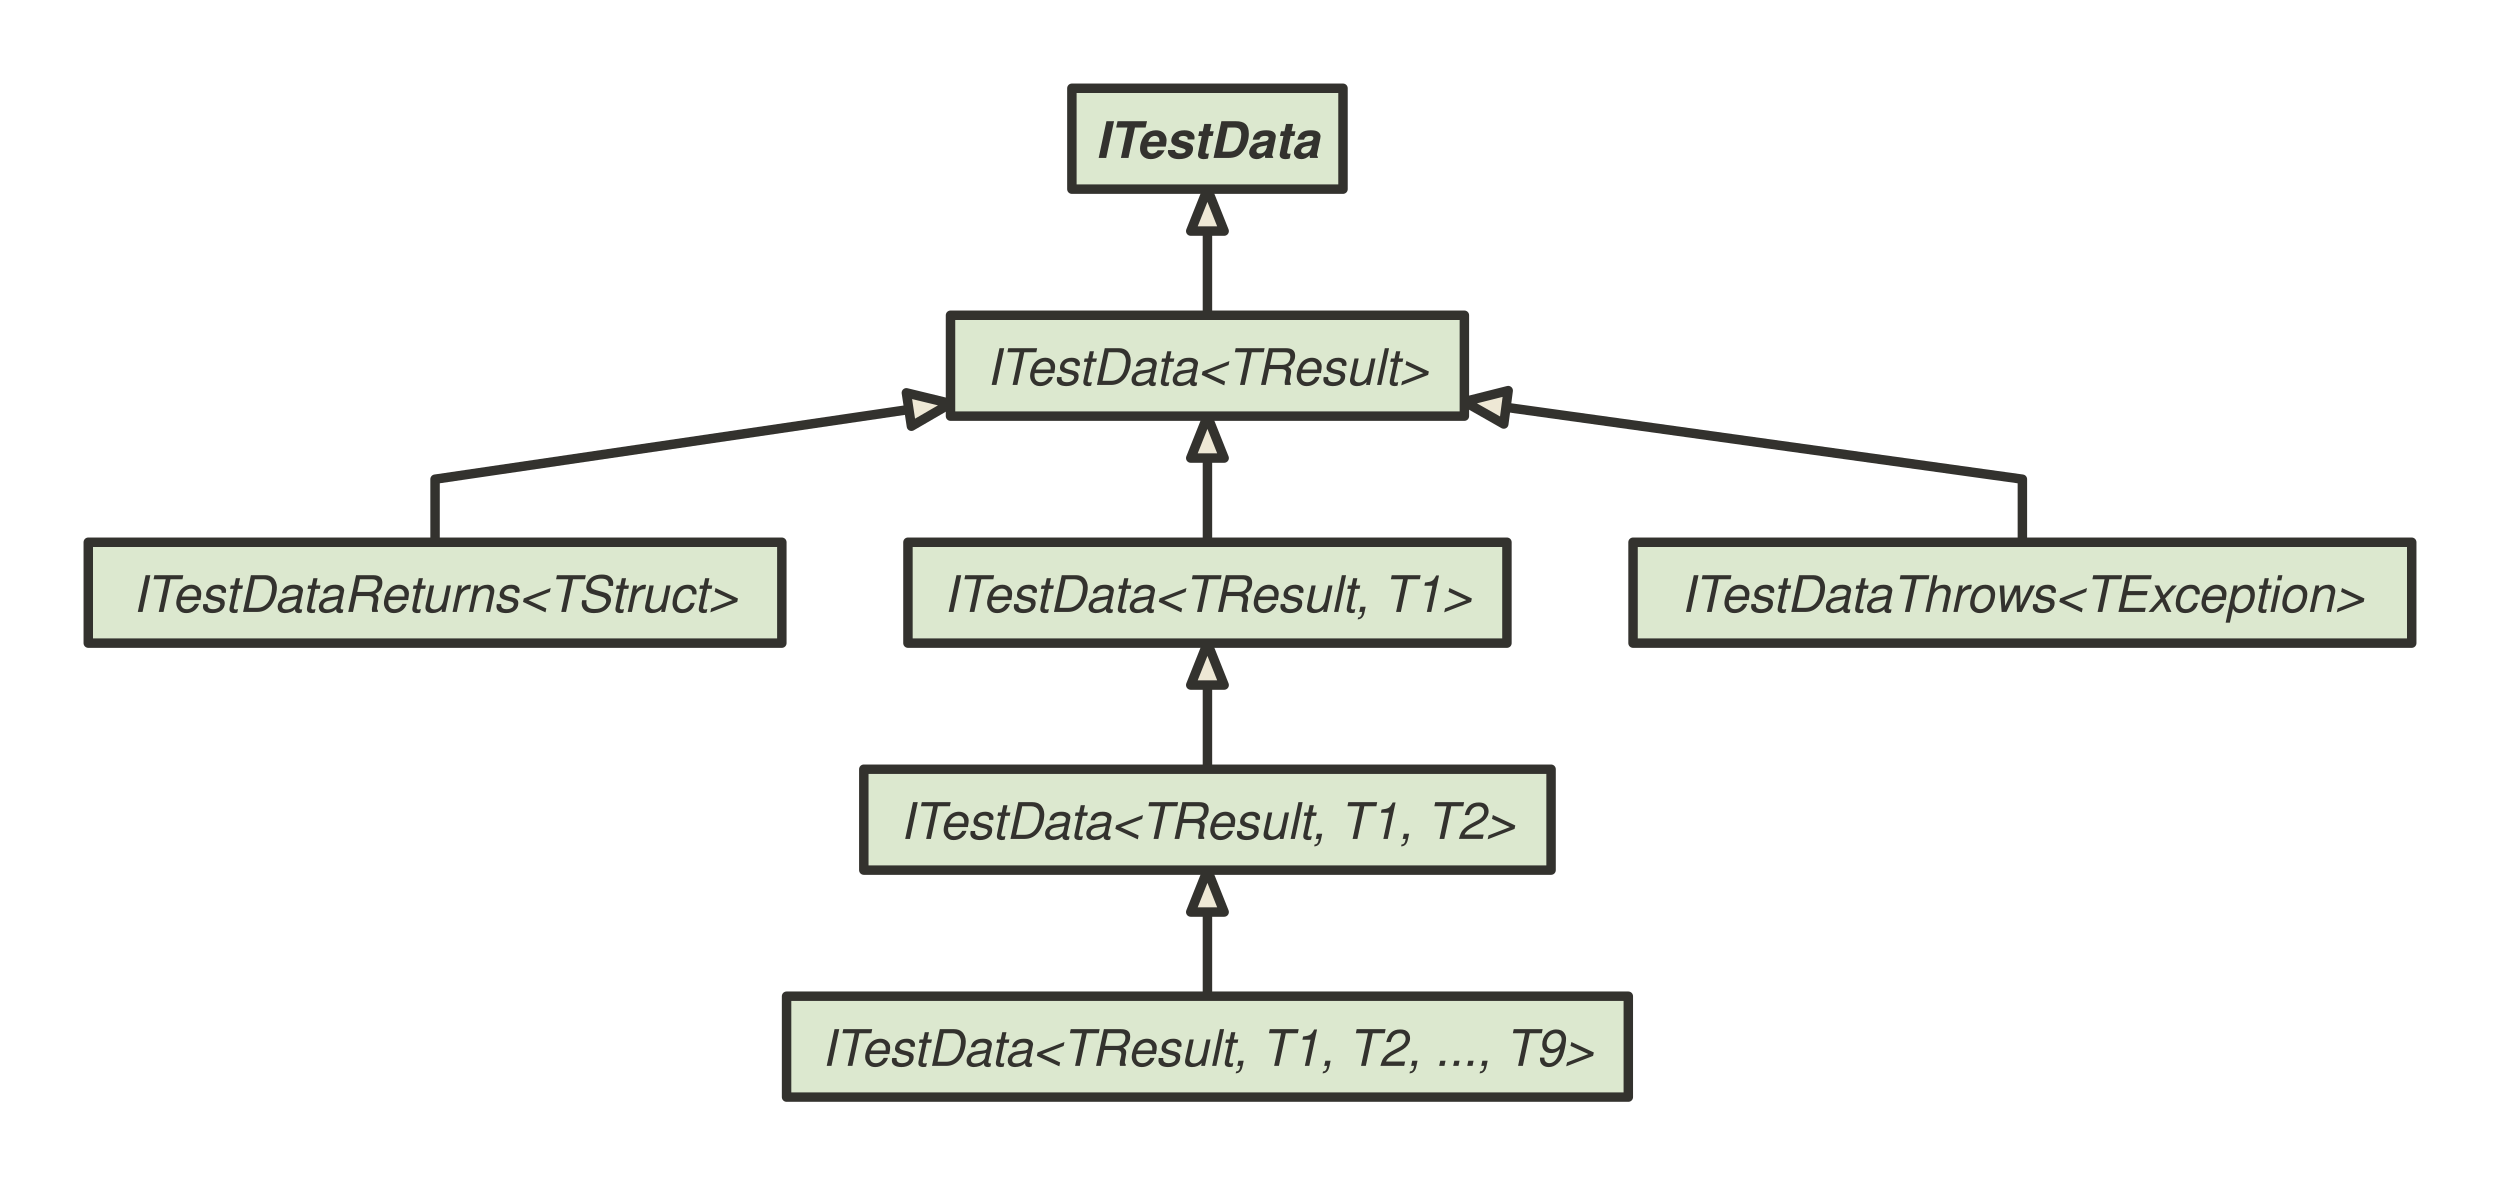
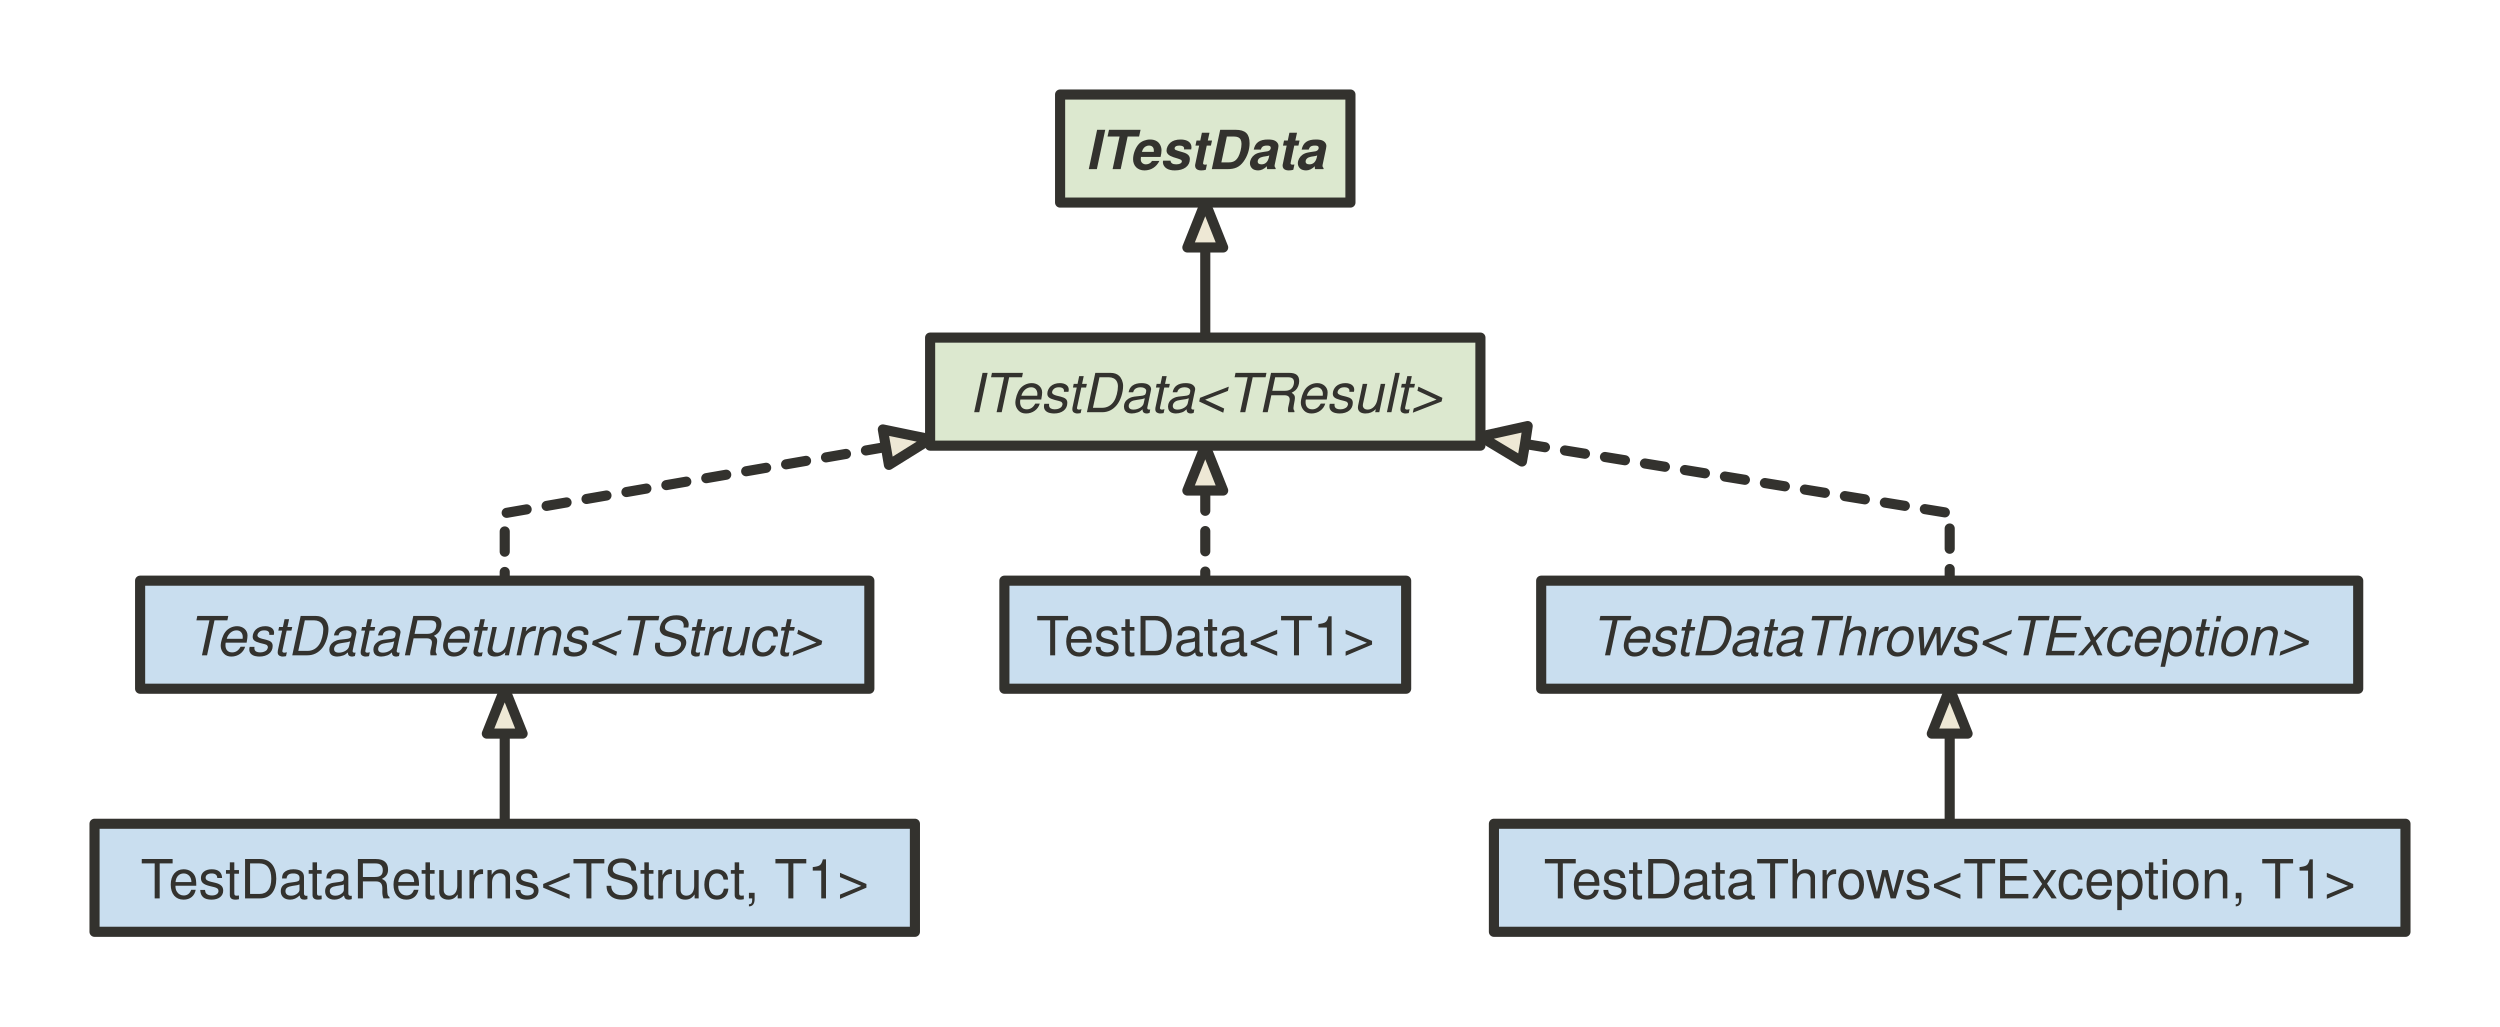
- <svg xmlns="http://www.w3.org/2000/svg" version="1.1" baseProfile="full" width="793.0" height="376.0" viewBox="0 0 793 376">
+ <svg xmlns="http://www.w3.org/2000/svg" version="1.1" baseProfile="full" width="740.5" height="304.0" viewBox="0 0 740.5 304">
  <g stroke-width="1.0" text-align="left" font="12pt Helvetica, Arial, sans-serif" font-size="12pt" font-family="Helvetica" font-weight="bold" font-style="normal">
    <g font-family="Helvetica" font-size="12pt" font-weight="bold" font-style="normal" stroke-width="3.0" stroke-linejoin="round" stroke-linecap="round" stroke="#33322E">
      <g stroke="transparent" fill="transparent">
-         <rect x="0.0" y="0.0" height="376.0" width="793.0" stroke="none" />
+         <rect x="0.0" y="0.0" height="304.0" width="740.5" stroke="none" />
      </g>
      <g transform="translate(8, 8)" fill="#33322E">
        <g transform="translate(20, 20)" fill="#eee8d5" font-family="Helvetica" font-size="12pt" font-weight="normal" font-style="normal">
-           <path d="M355.0 45.3 L355 52 L355 72 L355.0 72.0 " fill="none" />
-           <path d="M360.3 45.3 L355.0 45.3 L349.7 45.3 L355.0 32.0 Z" />
-           <path d="M260.3 101.9 L110 124 L110 144 L110.0 144.0 " fill="none" />
-           <path d="M261.1 107.2 L260.3 101.9 L259.5 96.6 L273.5 100.0 Z" />
-           <path d="M355.0 117.3 L355 124 L355 144 L355.0 144.0 " fill="none" />
-           <path d="M360.3 117.3 L355.0 117.3 L349.7 117.3 L355.0 104.0 Z" />
-           <path d="M355.0 189.3 L355 196 L355 216 L355.0 216.0 " fill="none" />
-           <path d="M360.3 189.3 L355.0 189.3 L349.7 189.3 L355.0 176.0 Z" />
-           <path d="M355.0 261.3 L355 268 L355 288 L355.0 288.0 " fill="none" />
-           <path d="M360.3 261.3 L355.0 261.3 L349.7 261.3 L355.0 248.0 Z" />
-           <path d="M449.7 101.2 L613.5 124 L613.5 144 L613.5 144.0 " fill="none" />
-           <path d="M450.4 95.9 L449.7 101.2 L449.0 106.5 L436.5 99.4 Z" />
+           <g stroke-dasharray="6 6">
+             <path d="M234.4 104.4 L121.5 124 L121.5 144 L121.5 144.0 " fill="none" />
+           </g>
+           <path d="M235.3 109.7 L234.4 104.4 L233.5 99.2 L247.5 102.1 Z" />
+           <path d="M329.0 45.3 L329 52 L329 72 L329.0 72.0 " fill="none" />
+           <path d="M334.3 45.3 L329.0 45.3 L323.7 45.3 L329.0 32.0 Z" />
+           <g stroke-dasharray="6 6">
+             <path d="M329.0 117.3 L329 124 L329 144 L329.0 144.0 " fill="none" />
+           </g>
+           <path d="M334.3 117.3 L329.0 117.3 L323.7 117.3 L329.0 104.0 Z" />
+           <g stroke-dasharray="6 6">
+             <path d="M423.7 103.5 L549.5 124 L549.5 144 L549.5 144.0 " fill="none" />
+           </g>
+           <path d="M424.5 98.2 L423.7 103.5 L422.8 108.7 L410.5 101.3 Z" />
+           <path d="M121.5 189.3 L121.5 196 L121.5 216 L121.5 216.0 " fill="none" />
+           <path d="M126.8 189.3 L121.5 189.3 L116.2 189.3 L121.5 176.0 Z" />
+           <path d="M549.5 189.3 L549.5 196 L549.5 216 L549.5 216.0 " fill="none" />
+           <path d="M554.8 189.3 L549.5 189.3 L544.2 189.3 L549.5 176.0 Z" />
+           <g data-name="ITestData&lt;TResult&gt;">
+             <g fill="#DCE8CF" stroke="#33322E" data-name="ITestData&lt;TResult&gt;">
+               <rect x="247.5" y="72.0" height="32.0" width="163.0" data-name="ITestData&lt;TResult&gt;" />
+             </g>
+             <g transform="translate(247.5, 72)" font-family="Helvetica" font-size="12pt" font-weight="normal" font-style="italic" data-name="ITestData&lt;TResult&gt;" data-compartment="0">
+               <g transform="translate(8, 8)" fill="#33322E" text-align="center" data-name="ITestData&lt;TResult&gt;" data-compartment="0">
+                 <text x="73.5" y="14.1" stroke="none" text-anchor="middle" data-name="ITestData&lt;TResult&gt;" data-compartment="0">ITestData&lt;TResult&gt;</text>
+               </g>
+             </g>
+           </g>
+           <g data-name="TestDataReturns&lt;TStruct&gt;">
+             <g fill="#C9DEEF" stroke="#33322E" data-name="TestDataReturns&lt;TStruct&gt;">
+               <rect x="13.5" y="144.0" height="32.0" width="216.0" data-name="TestDataReturns&lt;TStruct&gt;" />
+             </g>
+             <g transform="translate(13.5, 144)" font-family="Helvetica" font-size="12pt" font-weight="normal" font-style="italic" data-name="TestDataReturns&lt;TStruct&gt;" data-compartment="0">
+               <g transform="translate(8, 8)" fill="#33322E" text-align="center" data-name="TestDataReturns&lt;TStruct&gt;" data-compartment="0">
+                 <text x="100.0" y="14.1" stroke="none" text-anchor="middle" data-name="TestDataReturns&lt;TStruct&gt;" data-compartment="0">TestDataReturns&lt;TStruct&gt;</text>
+               </g>
+             </g>
+           </g>
          <g data-name="ITestData">
            <g fill="#DCE8CF" stroke="#33322E" data-name="ITestData">
-               <rect x="312.0" y="0.0" height="32.0" width="86.0" data-name="ITestData" />
+               <rect x="286.0" y="0.0" height="32.0" width="86.0" data-name="ITestData" />
            </g>
-             <g transform="translate(312, 0)" font-family="Helvetica" font-size="12pt" font-weight="bold" font-style="italic" data-name="ITestData" data-compartment="0">
+             <g transform="translate(286, 0)" font-family="Helvetica" font-size="12pt" font-weight="bold" font-style="italic" data-name="ITestData" data-compartment="0">
              <g transform="translate(8, 8)" fill="#33322E" text-align="center" data-name="ITestData" data-compartment="0">
                <text x="35.0" y="14.1" stroke="none" text-anchor="middle" data-name="ITestData" data-compartment="0">ITestData</text>
              </g>
            </g>
          </g>
-           <g data-name="ITestData&lt;TResult&gt;">
-             <g fill="#DCE8CF" stroke="#33322E" data-name="ITestData&lt;TResult&gt;">
-               <rect x="273.5" y="72.0" height="32.0" width="163.0" data-name="ITestData&lt;TResult&gt;" />
+           <g data-name="TestData&lt;T1&gt;">
+             <g fill="#C9DEEF" stroke="#33322E" data-name="TestData&lt;T1&gt;">
+               <rect x="269.5" y="144.0" height="32.0" width="119.0" data-name="TestData&lt;T1&gt;" />
            </g>
-             <g transform="translate(273.5, 72)" font-family="Helvetica" font-size="12pt" font-weight="normal" font-style="italic" data-name="ITestData&lt;TResult&gt;" data-compartment="0">
-               <g transform="translate(8, 8)" fill="#33322E" text-align="center" data-name="ITestData&lt;TResult&gt;" data-compartment="0">
-                 <text x="73.5" y="14.1" stroke="none" text-anchor="middle" data-name="ITestData&lt;TResult&gt;" data-compartment="0">ITestData&lt;TResult&gt;</text>
+             <g transform="translate(269.5, 144)" font-family="Helvetica" font-size="12pt" font-weight="normal" font-style="normal" data-name="TestData&lt;T1&gt;" data-compartment="0">
+               <g transform="translate(8, 8)" fill="#33322E" text-align="center" data-name="TestData&lt;T1&gt;" data-compartment="0">
+                 <text x="51.5" y="14.1" stroke="none" text-anchor="middle" data-name="TestData&lt;T1&gt;" data-compartment="0">TestData&lt;T1&gt;</text>
              </g>
            </g>
          </g>
-           <g data-name="ITestDataReturns&lt;TStruct&gt;">
-             <g fill="#DCE8CF" stroke="#33322E" data-name="ITestDataReturns&lt;TStruct&gt;">
-               <rect x="0.0" y="144.0" height="32.0" width="220.0" data-name="ITestDataReturns&lt;TStruct&gt;" />
+           <g data-name="TestDataThrows&lt;TException&gt;">
+             <g fill="#C9DEEF" stroke="#33322E" data-name="TestDataThrows&lt;TException&gt;">
+               <rect x="428.5" y="144.0" height="32.0" width="242.0" data-name="TestDataThrows&lt;TException&gt;" />
            </g>
-             <g transform="translate(0, 144)" font-family="Helvetica" font-size="12pt" font-weight="normal" font-style="italic" data-name="ITestDataReturns&lt;TStruct&gt;" data-compartment="0">
-               <g transform="translate(8, 8)" fill="#33322E" text-align="center" data-name="ITestDataReturns&lt;TStruct&gt;" data-compartment="0">
-                 <text x="102.0" y="14.1" stroke="none" text-anchor="middle" data-name="ITestDataReturns&lt;TStruct&gt;" data-compartment="0">ITestDataReturns&lt;TStruct&gt;</text>
+             <g transform="translate(428.5, 144)" font-family="Helvetica" font-size="12pt" font-weight="normal" font-style="italic" data-name="TestDataThrows&lt;TException&gt;" data-compartment="0">
+               <g transform="translate(8, 8)" fill="#33322E" text-align="center" data-name="TestDataThrows&lt;TException&gt;" data-compartment="0">
+                 <text x="113.0" y="14.1" stroke="none" text-anchor="middle" data-name="TestDataThrows&lt;TException&gt;" data-compartment="0">TestDataThrows&lt;TException&gt;</text>
              </g>
            </g>
          </g>
-           <g data-name="ITestData&lt;TResult, T1&gt;">
-             <g fill="#DCE8CF" stroke="#33322E" data-name="ITestData&lt;TResult, T1&gt;">
-               <rect x="260.0" y="144.0" height="32.0" width="190.0" data-name="ITestData&lt;TResult, T1&gt;" />
+           <g data-name="TestDataReturns&lt;TStruct, T1&gt;">
+             <g fill="#C9DEEF" stroke="#33322E" data-name="TestDataReturns&lt;TStruct, T1&gt;">
+               <rect x="0.0" y="216.0" height="32.0" width="243.0" data-name="TestDataReturns&lt;TStruct, T1&gt;" />
            </g>
-             <g transform="translate(260, 144)" font-family="Helvetica" font-size="12pt" font-weight="normal" font-style="italic" data-name="ITestData&lt;TResult, T1&gt;" data-compartment="0">
-               <g transform="translate(8, 8)" fill="#33322E" text-align="center" data-name="ITestData&lt;TResult, T1&gt;" data-compartment="0">
-                 <text x="87.0" y="14.1" stroke="none" text-anchor="middle" data-name="ITestData&lt;TResult, T1&gt;" data-compartment="0">ITestData&lt;TResult, T1&gt;</text>
+             <g transform="translate(0, 216)" font-family="Helvetica" font-size="12pt" font-weight="normal" font-style="normal" data-name="TestDataReturns&lt;TStruct, T1&gt;" data-compartment="0">
+               <g transform="translate(8, 8)" fill="#33322E" text-align="center" data-name="TestDataReturns&lt;TStruct, T1&gt;" data-compartment="0">
+                 <text x="113.5" y="14.1" stroke="none" text-anchor="middle" data-name="TestDataReturns&lt;TStruct, T1&gt;" data-compartment="0">TestDataReturns&lt;TStruct, T1&gt;</text>
              </g>
            </g>
          </g>
-           <g data-name="ITestData&lt;TResult, T1, T2&gt;">
-             <g fill="#DCE8CF" stroke="#33322E" data-name="ITestData&lt;TResult, T1, T2&gt;">
-               <rect x="246.0" y="216.0" height="32.0" width="218.0" data-name="ITestData&lt;TResult, T1, T2&gt;" />
+           <g data-name="TestDataThrows&lt;TException, T1&gt;">
+             <g fill="#C9DEEF" stroke="#33322E" data-name="TestDataThrows&lt;TException, T1&gt;">
+               <rect x="414.5" y="216.0" height="32.0" width="270.0" data-name="TestDataThrows&lt;TException, T1&gt;" />
            </g>
-             <g transform="translate(246, 216)" font-family="Helvetica" font-size="12pt" font-weight="normal" font-style="italic" data-name="ITestData&lt;TResult, T1, T2&gt;" data-compartment="0">
-               <g transform="translate(8, 8)" fill="#33322E" text-align="center" data-name="ITestData&lt;TResult, T1, T2&gt;" data-compartment="0">
-                 <text x="101.0" y="14.1" stroke="none" text-anchor="middle" data-name="ITestData&lt;TResult, T1, T2&gt;" data-compartment="0">ITestData&lt;TResult, T1, T2&gt;</text>
-               </g>
-             </g>
-           </g>
-           <g data-name="ITestData&lt;TResult, T1, T2, ..., T9&gt;">
-             <g fill="#DCE8CF" stroke="#33322E" data-name="ITestData&lt;TResult, T1, T2, ..., T9&gt;">
-               <rect x="221.5" y="288.0" height="32.0" width="267.0" data-name="ITestData&lt;TResult, T1, T2, ..., T9&gt;" />
-             </g>
-             <g transform="translate(221.5, 288)" font-family="Helvetica" font-size="12pt" font-weight="normal" font-style="italic" data-name="ITestData&lt;TResult, T1, T2, ..., T9&gt;" data-compartment="0">
-               <g transform="translate(8, 8)" fill="#33322E" text-align="center" data-name="ITestData&lt;TResult, T1, T2, ..., T9&gt;" data-compartment="0">
-                 <text x="125.5" y="14.1" stroke="none" text-anchor="middle" data-name="ITestData&lt;TResult, T1, T2, ..., T9&gt;" data-compartment="0">ITestData&lt;TResult, T1, T2, ..., T9&gt;</text>
-               </g>
-             </g>
-           </g>
-           <g data-name="ITestDataThrows&lt;TException&gt;">
-             <g fill="#DCE8CF" stroke="#33322E" data-name="ITestDataThrows&lt;TException&gt;">
-               <rect x="490.0" y="144.0" height="32.0" width="247.0" data-name="ITestDataThrows&lt;TException&gt;" />
-             </g>
-             <g transform="translate(490, 144)" font-family="Helvetica" font-size="12pt" font-weight="normal" font-style="italic" data-name="ITestDataThrows&lt;TException&gt;" data-compartment="0">
-               <g transform="translate(8, 8)" fill="#33322E" text-align="center" data-name="ITestDataThrows&lt;TException&gt;" data-compartment="0">
-                 <text x="115.5" y="14.1" stroke="none" text-anchor="middle" data-name="ITestDataThrows&lt;TException&gt;" data-compartment="0">ITestDataThrows&lt;TException&gt;</text>
+             <g transform="translate(414.5, 216)" font-family="Helvetica" font-size="12pt" font-weight="normal" font-style="normal" data-name="TestDataThrows&lt;TException, T1&gt;" data-compartment="0">
+               <g transform="translate(8, 8)" fill="#33322E" text-align="center" data-name="TestDataThrows&lt;TException, T1&gt;" data-compartment="0">
+                 <text x="127.0" y="14.1" stroke="none" text-anchor="middle" data-name="TestDataThrows&lt;TException, T1&gt;" data-compartment="0">TestDataThrows&lt;TException, T1&gt;</text>
              </g>
            </g>
          </g>
        </g>
      </g>
    </g>
  </g>
</svg>
